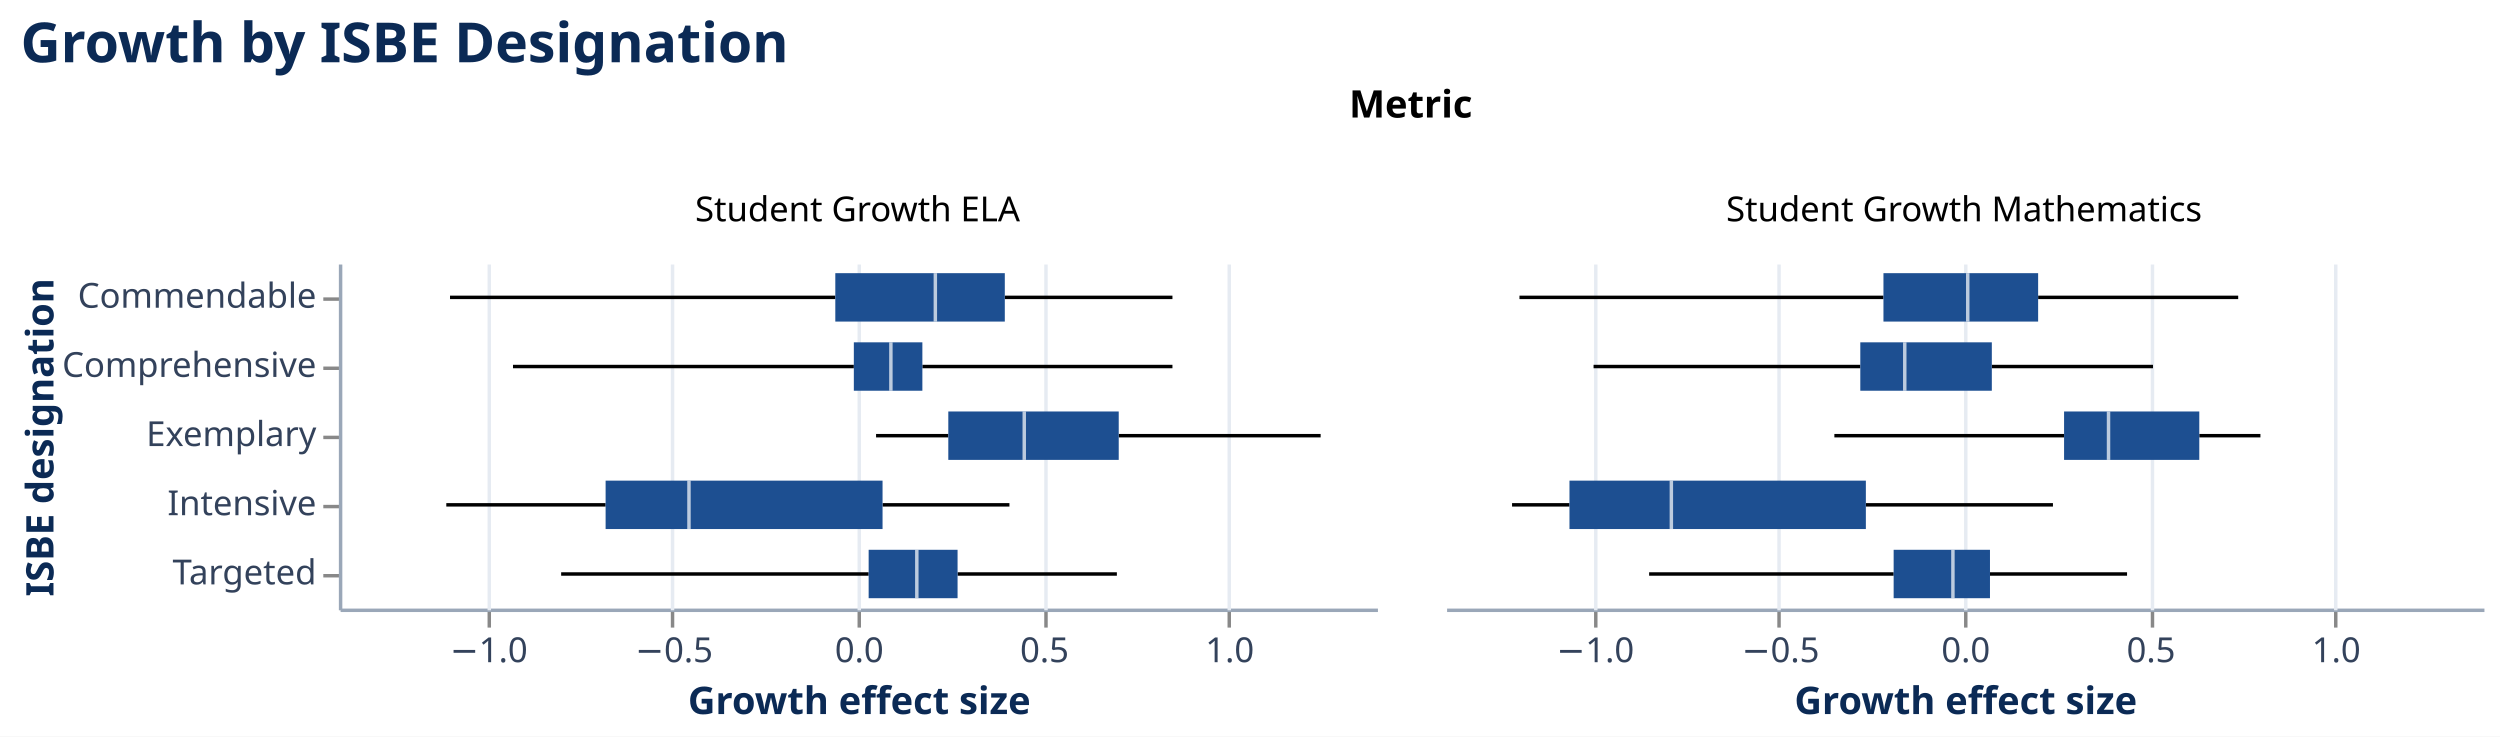
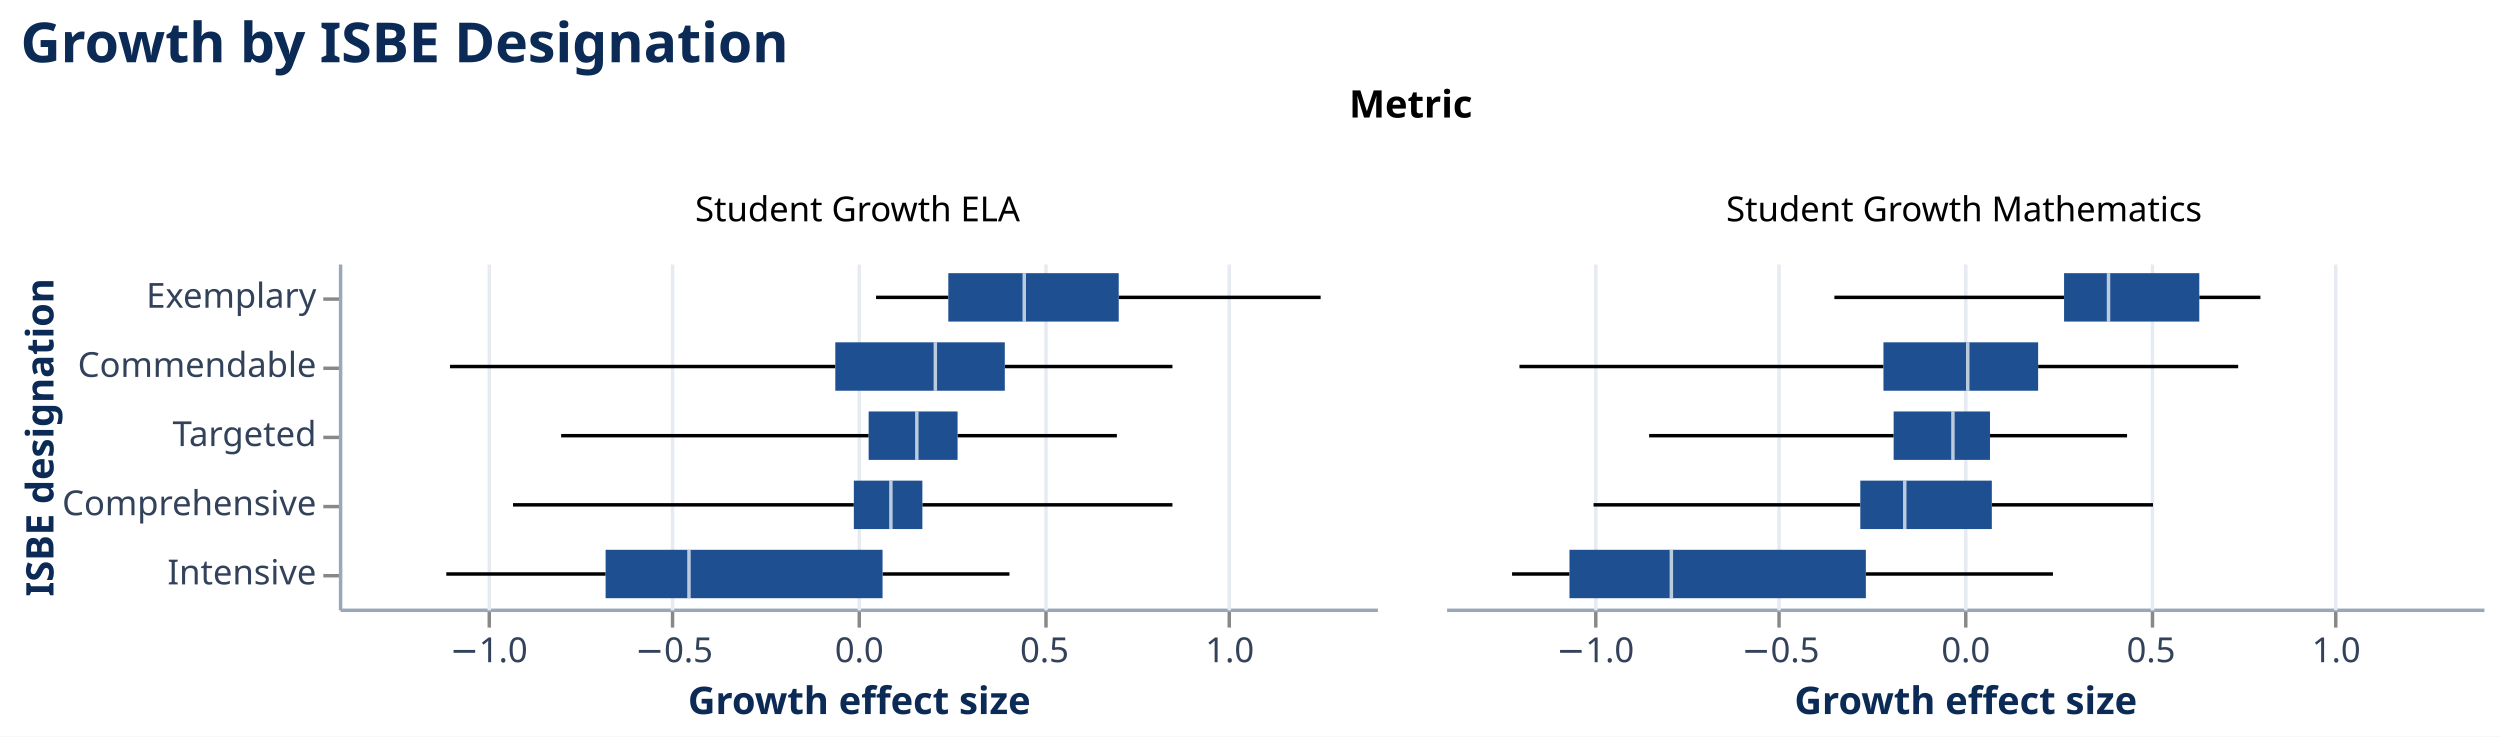
<svg xmlns="http://www.w3.org/2000/svg" version="1.1" class="marks" width="723" height="213" viewBox="0 0 723 213">
  <rect width="723" height="213" fill="white" />
  <g fill="none" stroke-miterlimit="10" transform="translate(98,76)">
    <g class="mark-group role-frame root" role="graphics-object" aria-roledescription="group mark container">
      <g transform="translate(0,0)">
        <path class="background" aria-hidden="true" d="M0,0h0v0h0Z" />
        <g>
          <g class="mark-group role-column-title column-title" role="graphics-object" aria-roledescription="group mark container">
            <g transform="translate(310,-30)">
              <path class="background" aria-hidden="true" d="M0,0h0v0h0Z" />
              <g>
                <g class="mark-group role-title">
                  <g transform="translate(0,-21)">
                    <path class="background" aria-hidden="true" d="M0,0h0v0h0Z" pointer-events="none" />
                    <g>
                      <g class="mark-text role-title-text" role="graphics-symbol" aria-roledescription="title" aria-label="Title text 'Metric'" pointer-events="none">
                        <text text-anchor="middle" transform="translate(0,9)" font-family="sans-serif" font-size="11px" font-weight="bold" fill="#000" opacity="1">Metric</text>
                      </g>
                    </g>
                    <path class="foreground" aria-hidden="true" d="" pointer-events="none" display="none" />
                  </g>
                </g>
              </g>
              <path class="foreground" aria-hidden="true" d="" display="none" />
            </g>
          </g>
          <g class="mark-group role-row-header row_header" role="graphics-object" aria-roledescription="group mark container">
            <g transform="translate(0,0)">
              <path class="background" aria-hidden="true" d="M0,0h0v100h0Z" />
              <g>
-                 <g class="mark-group role-axis" role="graphics-symbol" aria-roledescription="axis" aria-label="Y-axis titled 'ISBE designation' for a discrete scale with 5 values: Commendable, Comprehensive, Exemplary, Intensive, Targeted">
+                 <g class="mark-group role-axis" role="graphics-symbol" aria-roledescription="axis" aria-label="Y-axis titled 'ISBE designation' for a discrete scale with 5 values: Exemplary, Commendable, Targeted, Comprehensive, Intensive">
                  <g transform="translate(0.5,0.5)">
                    <path class="background" aria-hidden="true" d="M0,0h0v0h0Z" pointer-events="none" />
                    <g>
                      <g class="mark-rule role-axis-tick" pointer-events="none">
                        <line transform="translate(0,10)" x2="-5" y2="0" stroke="#888" stroke-width="1" opacity="1" />
                        <line transform="translate(0,30)" x2="-5" y2="0" stroke="#888" stroke-width="1" opacity="1" />
                        <line transform="translate(0,50)" x2="-5" y2="0" stroke="#888" stroke-width="1" opacity="1" />
                        <line transform="translate(0,70)" x2="-5" y2="0" stroke="#888" stroke-width="1" opacity="1" />
                        <line transform="translate(0,90)" x2="-5" y2="0" stroke="#888" stroke-width="1" opacity="1" />
                      </g>
                      <g class="mark-text role-axis-label" pointer-events="none">
-                         <text text-anchor="end" transform="translate(-7,12.5)" font-family="sans-serif" font-size="10px" fill="#33425b" opacity="1">Commendable</text>
-                         <text text-anchor="end" transform="translate(-7,32.5)" font-family="sans-serif" font-size="10px" fill="#33425b" opacity="1">Comprehensive</text>
-                         <text text-anchor="end" transform="translate(-7,52.5)" font-family="sans-serif" font-size="10px" fill="#33425b" opacity="1">Exemplary</text>
-                         <text text-anchor="end" transform="translate(-7,72.5)" font-family="sans-serif" font-size="10px" fill="#33425b" opacity="1">Intensive</text>
-                         <text text-anchor="end" transform="translate(-7,92.5)" font-family="sans-serif" font-size="10px" fill="#33425b" opacity="1">Targeted</text>
+                         <text text-anchor="end" transform="translate(-7,12.5)" font-family="sans-serif" font-size="10px" fill="#33425b" opacity="1">Exemplary</text>
+                         <text text-anchor="end" transform="translate(-7,32.5)" font-family="sans-serif" font-size="10px" fill="#33425b" opacity="1">Commendable</text>
+                         <text text-anchor="end" transform="translate(-7,52.5)" font-family="sans-serif" font-size="10px" fill="#33425b" opacity="1">Targeted</text>
+                         <text text-anchor="end" transform="translate(-7,72.5)" font-family="sans-serif" font-size="10px" fill="#33425b" opacity="1">Comprehensive</text>
+                         <text text-anchor="end" transform="translate(-7,92.5)" font-family="sans-serif" font-size="10px" fill="#33425b" opacity="1">Intensive</text>
                      </g>
                      <g class="mark-rule role-axis-domain" pointer-events="none">
                        <line transform="translate(0,0)" x2="0" y2="100" stroke="#9aa7b8" stroke-width="1" opacity="1" />
                      </g>
                      <g class="mark-text role-axis-title" pointer-events="none">
                        <text text-anchor="middle" transform="translate(-81.03418,50) rotate(-90) translate(0,-2)" font-family="sans-serif" font-size="11px" font-weight="bold" fill="#0b2a55" opacity="1">ISBE designation</text>
                      </g>
                    </g>
                    <path class="foreground" aria-hidden="true" d="" pointer-events="none" display="none" />
                  </g>
                </g>
              </g>
              <path class="foreground" aria-hidden="true" d="" display="none" />
            </g>
          </g>
          <g class="mark-group role-column-header column_header" role="graphics-object" aria-roledescription="group mark container">
            <g transform="translate(0,0)">
              <path class="background" aria-hidden="true" d="M0,0h300v0h-300Z" />
              <g>
                <g class="mark-group role-title">
                  <g transform="translate(150,-20)">
                    <path class="background" aria-hidden="true" d="M0,0h0v0h0Z" pointer-events="none" />
                    <g>
                      <g class="mark-text role-title-text" role="graphics-symbol" aria-roledescription="title" aria-label="Title text 'Student Growth  ELA'" pointer-events="none">
                        <text text-anchor="middle" transform="translate(0,8)" font-family="sans-serif" font-size="10px" fill="#000" opacity="1">Student Growth  ELA</text>
                      </g>
                    </g>
                    <path class="foreground" aria-hidden="true" d="" pointer-events="none" display="none" />
                  </g>
                </g>
              </g>
              <path class="foreground" aria-hidden="true" d="" display="none" />
            </g>
            <g transform="translate(320,0)">
              <path class="background" aria-hidden="true" d="M0,0h300v0h-300Z" />
              <g>
                <g class="mark-group role-title">
                  <g transform="translate(150,-20)">
                    <path class="background" aria-hidden="true" d="M0,0h0v0h0Z" pointer-events="none" />
                    <g>
                      <g class="mark-text role-title-text" role="graphics-symbol" aria-roledescription="title" aria-label="Title text 'Student Growth  Mathematics'" pointer-events="none">
                        <text text-anchor="middle" transform="translate(0,8)" font-family="sans-serif" font-size="10px" fill="#000" opacity="1">Student Growth  Mathematics</text>
                      </g>
                    </g>
                    <path class="foreground" aria-hidden="true" d="" pointer-events="none" display="none" />
                  </g>
                </g>
              </g>
              <path class="foreground" aria-hidden="true" d="" display="none" />
            </g>
          </g>
          <g class="mark-group role-column-footer column_footer" role="graphics-object" aria-roledescription="group mark container">
            <g transform="translate(0,100)">
              <path class="background" aria-hidden="true" d="M0,0h300v0h-300Z" />
              <g>
                <g class="mark-group role-axis" role="graphics-symbol" aria-roledescription="axis" aria-label="X-axis titled 'Growth effect size' for a linear scale with values from −1.4 to 1.4">
                  <g transform="translate(0.5,0.5)">
                    <path class="background" aria-hidden="true" d="M0,0h0v0h0Z" pointer-events="none" />
                    <g>
                      <g class="mark-rule role-axis-tick" pointer-events="none">
                        <line transform="translate(43,0)" x2="0" y2="5" stroke="#888" stroke-width="1" opacity="1" />
                        <line transform="translate(96,0)" x2="0" y2="5" stroke="#888" stroke-width="1" opacity="1" />
                        <line transform="translate(150,0)" x2="0" y2="5" stroke="#888" stroke-width="1" opacity="1" />
                        <line transform="translate(204,0)" x2="0" y2="5" stroke="#888" stroke-width="1" opacity="1" />
                        <line transform="translate(257,0)" x2="0" y2="5" stroke="#888" stroke-width="1" opacity="1" />
                      </g>
                      <g class="mark-text role-axis-label" pointer-events="none">
                        <text text-anchor="middle" transform="translate(42.85714,15)" font-family="sans-serif" font-size="10px" fill="#33425b" opacity="1">−1.0</text>
                        <text text-anchor="middle" transform="translate(96.42857,15)" font-family="sans-serif" font-size="10px" fill="#33425b" opacity="1">−0.5</text>
                        <text text-anchor="middle" transform="translate(150,15)" font-family="sans-serif" font-size="10px" fill="#33425b" opacity="1">0.0</text>
                        <text text-anchor="middle" transform="translate(203.5714,15)" font-family="sans-serif" font-size="10px" fill="#33425b" opacity="1">0.5</text>
                        <text text-anchor="middle" transform="translate(257.1429,15)" font-family="sans-serif" font-size="10px" fill="#33425b" opacity="1">1.0</text>
                      </g>
                      <g class="mark-rule role-axis-domain" pointer-events="none">
                        <line transform="translate(0,0)" x2="300" y2="0" stroke="#9aa7b8" stroke-width="1" opacity="1" />
                      </g>
                      <g class="mark-text role-axis-title" pointer-events="none">
                        <text text-anchor="middle" transform="translate(150,30)" font-family="sans-serif" font-size="11px" font-weight="bold" fill="#0b2a55" opacity="1">Growth effect size</text>
                      </g>
                    </g>
                    <path class="foreground" aria-hidden="true" d="" pointer-events="none" display="none" />
                  </g>
                </g>
              </g>
              <path class="foreground" aria-hidden="true" d="" display="none" />
            </g>
            <g transform="translate(320,100)">
              <path class="background" aria-hidden="true" d="M0,0h300v0h-300Z" />
              <g>
                <g class="mark-group role-axis" role="graphics-symbol" aria-roledescription="axis" aria-label="X-axis titled 'Growth effect size' for a linear scale with values from −1.4 to 1.4">
                  <g transform="translate(0.5,0.5)">
                    <path class="background" aria-hidden="true" d="M0,0h0v0h0Z" pointer-events="none" />
                    <g>
                      <g class="mark-rule role-axis-tick" pointer-events="none">
                        <line transform="translate(43,0)" x2="0" y2="5" stroke="#888" stroke-width="1" opacity="1" />
                        <line transform="translate(96,0)" x2="0" y2="5" stroke="#888" stroke-width="1" opacity="1" />
                        <line transform="translate(150,0)" x2="0" y2="5" stroke="#888" stroke-width="1" opacity="1" />
                        <line transform="translate(204,0)" x2="0" y2="5" stroke="#888" stroke-width="1" opacity="1" />
                        <line transform="translate(257,0)" x2="0" y2="5" stroke="#888" stroke-width="1" opacity="1" />
                      </g>
                      <g class="mark-text role-axis-label" pointer-events="none">
                        <text text-anchor="middle" transform="translate(42.85714,15)" font-family="sans-serif" font-size="10px" fill="#33425b" opacity="1">−1.0</text>
                        <text text-anchor="middle" transform="translate(96.42857,15)" font-family="sans-serif" font-size="10px" fill="#33425b" opacity="1">−0.5</text>
                        <text text-anchor="middle" transform="translate(150,15)" font-family="sans-serif" font-size="10px" fill="#33425b" opacity="1">0.0</text>
                        <text text-anchor="middle" transform="translate(203.5714,15)" font-family="sans-serif" font-size="10px" fill="#33425b" opacity="1">0.5</text>
                        <text text-anchor="middle" transform="translate(257.1429,15)" font-family="sans-serif" font-size="10px" fill="#33425b" opacity="1">1.0</text>
                      </g>
                      <g class="mark-rule role-axis-domain" pointer-events="none">
                        <line transform="translate(0,0)" x2="300" y2="0" stroke="#9aa7b8" stroke-width="1" opacity="1" />
                      </g>
                      <g class="mark-text role-axis-title" pointer-events="none">
                        <text text-anchor="middle" transform="translate(150,30)" font-family="sans-serif" font-size="11px" font-weight="bold" fill="#0b2a55" opacity="1">Growth effect size</text>
                      </g>
                    </g>
                    <path class="foreground" aria-hidden="true" d="" pointer-events="none" display="none" />
                  </g>
                </g>
              </g>
              <path class="foreground" aria-hidden="true" d="" display="none" />
            </g>
          </g>
          <g class="mark-group role-scope cell" role="graphics-object" aria-roledescription="group mark container">
            <g transform="translate(0,0)">
              <path class="background" aria-hidden="true" d="M0,0h300v100h-300Z" />
              <g>
                <g class="mark-group role-axis" aria-hidden="true">
                  <g transform="translate(0.5,100.5)">
                    <path class="background" aria-hidden="true" d="M0,0h0v0h0Z" pointer-events="none" />
                    <g>
                      <g class="mark-rule role-axis-grid" pointer-events="none">
                        <line transform="translate(43,0)" x2="0" y2="-100" stroke="#e6ebf2" stroke-width="1" opacity="1" />
                        <line transform="translate(96,0)" x2="0" y2="-100" stroke="#e6ebf2" stroke-width="1" opacity="1" />
                        <line transform="translate(150,0)" x2="0" y2="-100" stroke="#e6ebf2" stroke-width="1" opacity="1" />
                        <line transform="translate(204,0)" x2="0" y2="-100" stroke="#e6ebf2" stroke-width="1" opacity="1" />
                        <line transform="translate(257,0)" x2="0" y2="-100" stroke="#e6ebf2" stroke-width="1" opacity="1" />
                      </g>
                    </g>
                    <path class="foreground" aria-hidden="true" d="" pointer-events="none" display="none" />
                  </g>
                </g>
                <g class="mark-rule role-mark child_layer_0_marks" aria-hidden="true">
-                   <line transform="translate(64.28571,90)" x2="88.929" y2="0" stroke="black" />
-                   <line transform="translate(32.14286,10)" x2="111.429" y2="0" stroke="black" />
-                   <line transform="translate(155.3571,50)" x2="20.893" y2="0" stroke="black" />
-                   <line transform="translate(31.07143,70)" x2="46.071" y2="0" stroke="black" />
-                   <line transform="translate(50.35714,30)" x2="98.571" y2="0" stroke="black" />
+                   <line transform="translate(64.28571,50)" x2="88.929" y2="0" stroke="black" />
+                   <line transform="translate(32.14286,30)" x2="111.429" y2="0" stroke="black" />
+                   <line transform="translate(155.3571,10)" x2="20.893" y2="0" stroke="black" />
+                   <line transform="translate(31.07143,90)" x2="46.071" y2="0" stroke="black" />
+                   <line transform="translate(50.35714,70)" x2="98.571" y2="0" stroke="black" />
                </g>
                <g class="mark-rule role-mark child_layer_1_marks" aria-hidden="true">
-                   <line transform="translate(178.9286,90)" x2="46.071" y2="0" stroke="black" />
-                   <line transform="translate(192.5893,10)" x2="48.482" y2="0" stroke="black" />
-                   <line transform="translate(225.5357,50)" x2="58.393" y2="0" stroke="black" />
-                   <line transform="translate(157.2321,70)" x2="36.696" y2="0" stroke="black" />
-                   <line transform="translate(168.75,30)" x2="72.321" y2="0" stroke="black" />
+                   <line transform="translate(178.9286,50)" x2="46.071" y2="0" stroke="black" />
+                   <line transform="translate(192.5893,30)" x2="48.482" y2="0" stroke="black" />
+                   <line transform="translate(225.5357,10)" x2="58.393" y2="0" stroke="black" />
+                   <line transform="translate(157.2321,90)" x2="36.696" y2="0" stroke="black" />
+                   <line transform="translate(168.75,70)" x2="72.321" y2="0" stroke="black" />
                </g>
                <g class="mark-rect role-mark child_layer_2_marks" role="graphics-object" aria-roledescription="rect mark container">
-                   <path aria-label="Growth effect size: 0.03; ISBE designation: Targeted; upper_box_EffectSize: 0.27; Max of Growth effect size: 0.7; Q3 of Growth effect size: 0.27; Median of Growth effect size: 0.16; Q1 of Growth effect size: 0.03; Min of Growth effect size: −0.8" role="graphics-symbol" aria-roledescription="box" d="M153.214,83h25.714v14h-25.714Z" fill="#1d4f91" />
-                   <path aria-label="Growth effect size: −0.06; ISBE designation: Commendable; upper_box_EffectSize: 0.3975; Max of Growth effect size: 0.85; Q3 of Growth effect size: 0.3975; Median of Growth effect size: 0.21; Q1 of Growth effect size: −0.06; Min of Growth effect size: −1.1" role="graphics-symbol" aria-roledescription="box" d="M143.571,3h49.018v14h-49.018Z" fill="#1d4f91" />
-                   <path aria-label="Growth effect size: 0.245; ISBE designation: Exemplary; upper_box_EffectSize: 0.705; Max of Growth effect size: 1.25; Q3 of Growth effect size: 0.705; Median of Growth effect size: 0.45; Q1 of Growth effect size: 0.245; Min of Growth effect size: 0.05" role="graphics-symbol" aria-roledescription="box" d="M176.25,43h49.286v14h-49.286Z" fill="#1d4f91" />
-                   <path aria-label="Growth effect size: −0.68; ISBE designation: Intensive; upper_box_EffectSize: 0.0675; Max of Growth effect size: 0.41; Q3 of Growth effect size: 0.0675; Median of Growth effect size: −0.455; Q1 of Growth effect size: −0.68; Min of Growth effect size: −1.11" role="graphics-symbol" aria-roledescription="box" d="M77.143,63h80.089v14h-80.089Z" fill="#1d4f91" />
-                   <path aria-label="Growth effect size: −0.01; ISBE designation: Comprehensive; upper_box_EffectSize: 0.175; Max of Growth effect size: 0.85; Q3 of Growth effect size: 0.175; Median of Growth effect size: 0.09; Q1 of Growth effect size: −0.01; Min of Growth effect size: −0.93" role="graphics-symbol" aria-roledescription="box" d="M148.929,23h19.821v14h-19.821Z" fill="#1d4f91" />
+                   <path aria-label="Growth effect size: 0.03; ISBE designation: Targeted; upper_box_EffectSize: 0.27; Max of Growth effect size: 0.7; Q3 of Growth effect size: 0.27; Median of Growth effect size: 0.16; Q1 of Growth effect size: 0.03; Min of Growth effect size: −0.8" role="graphics-symbol" aria-roledescription="box" d="M153.214,43h25.714v14h-25.714Z" fill="#1d4f91" />
+                   <path aria-label="Growth effect size: −0.06; ISBE designation: Commendable; upper_box_EffectSize: 0.3975; Max of Growth effect size: 0.85; Q3 of Growth effect size: 0.3975; Median of Growth effect size: 0.21; Q1 of Growth effect size: −0.06; Min of Growth effect size: −1.1" role="graphics-symbol" aria-roledescription="box" d="M143.571,23h49.018v14h-49.018Z" fill="#1d4f91" />
+                   <path aria-label="Growth effect size: 0.245; ISBE designation: Exemplary; upper_box_EffectSize: 0.705; Max of Growth effect size: 1.25; Q3 of Growth effect size: 0.705; Median of Growth effect size: 0.45; Q1 of Growth effect size: 0.245; Min of Growth effect size: 0.05" role="graphics-symbol" aria-roledescription="box" d="M176.25,3h49.286v14h-49.286Z" fill="#1d4f91" />
+                   <path aria-label="Growth effect size: −0.68; ISBE designation: Intensive; upper_box_EffectSize: 0.0675; Max of Growth effect size: 0.41; Q3 of Growth effect size: 0.0675; Median of Growth effect size: −0.455; Q1 of Growth effect size: −0.68; Min of Growth effect size: −1.11" role="graphics-symbol" aria-roledescription="box" d="M77.143,83h80.089v14h-80.089Z" fill="#1d4f91" />
+                   <path aria-label="Growth effect size: −0.01; ISBE designation: Comprehensive; upper_box_EffectSize: 0.175; Max of Growth effect size: 0.85; Q3 of Growth effect size: 0.175; Median of Growth effect size: 0.09; Q1 of Growth effect size: −0.01; Min of Growth effect size: −0.93" role="graphics-symbol" aria-roledescription="box" d="M148.929,63h19.821v14h-19.821Z" fill="#1d4f91" />
                </g>
                <g class="mark-rect role-mark child_layer_3_marks" aria-hidden="true">
-                   <path d="M166.643,83h1v14h-1Z" fill="white" opacity="0.7" />
-                   <path d="M172,3h1v14h-1Z" fill="white" opacity="0.7" />
-                   <path d="M197.714,43h1v14h-1Z" fill="white" opacity="0.7" />
-                   <path d="M100.75,63h1v14h-1Z" fill="white" opacity="0.7" />
-                   <path d="M159.143,23h1v14h-1Z" fill="white" opacity="0.7" />
+                   <path d="M166.643,43h1v14h-1Z" fill="white" opacity="0.7" />
+                   <path d="M172,23h1v14h-1Z" fill="white" opacity="0.7" />
+                   <path d="M197.714,3h1v14h-1Z" fill="white" opacity="0.7" />
+                   <path d="M100.75,83h1v14h-1Z" fill="white" opacity="0.7" />
+                   <path d="M159.143,63h1v14h-1Z" fill="white" opacity="0.7" />
                </g>
              </g>
              <path class="foreground" aria-hidden="true" d="" display="none" />
            </g>
            <g transform="translate(320,0)">
              <path class="background" aria-hidden="true" d="M0,0h300v100h-300Z" />
              <g>
                <g class="mark-group role-axis" aria-hidden="true">
                  <g transform="translate(0.5,100.5)">
                    <path class="background" aria-hidden="true" d="M0,0h0v0h0Z" pointer-events="none" />
                    <g>
                      <g class="mark-rule role-axis-grid" pointer-events="none">
                        <line transform="translate(43,0)" x2="0" y2="-100" stroke="#e6ebf2" stroke-width="1" opacity="1" />
                        <line transform="translate(96,0)" x2="0" y2="-100" stroke="#e6ebf2" stroke-width="1" opacity="1" />
                        <line transform="translate(150,0)" x2="0" y2="-100" stroke="#e6ebf2" stroke-width="1" opacity="1" />
                        <line transform="translate(204,0)" x2="0" y2="-100" stroke="#e6ebf2" stroke-width="1" opacity="1" />
                        <line transform="translate(257,0)" x2="0" y2="-100" stroke="#e6ebf2" stroke-width="1" opacity="1" />
                      </g>
                    </g>
                    <path class="foreground" aria-hidden="true" d="" pointer-events="none" display="none" />
                  </g>
                </g>
                <g class="mark-rule role-mark child_layer_0_marks" aria-hidden="true">
-                   <line transform="translate(58.92857,90)" x2="70.714" y2="0" stroke="black" />
-                   <line transform="translate(21.42857,10)" x2="105.268" y2="0" stroke="black" />
-                   <line transform="translate(112.5,50)" x2="66.429" y2="0" stroke="black" />
-                   <line transform="translate(19.28571,70)" x2="16.607" y2="0" stroke="black" />
-                   <line transform="translate(42.85714,30)" x2="77.143" y2="0" stroke="black" />
+                   <line transform="translate(58.92857,50)" x2="70.714" y2="0" stroke="black" />
+                   <line transform="translate(21.42857,30)" x2="105.268" y2="0" stroke="black" />
+                   <line transform="translate(112.5,10)" x2="66.429" y2="0" stroke="black" />
+                   <line transform="translate(19.28571,90)" x2="16.607" y2="0" stroke="black" />
+                   <line transform="translate(42.85714,70)" x2="77.143" y2="0" stroke="black" />
                </g>
                <g class="mark-rule role-mark child_layer_1_marks" aria-hidden="true">
-                   <line transform="translate(157.5,90)" x2="39.643" y2="0" stroke="black" />
-                   <line transform="translate(171.4286,10)" x2="57.857" y2="0" stroke="black" />
-                   <line transform="translate(218.0357,50)" x2="17.679" y2="0" stroke="black" />
-                   <line transform="translate(121.6071,70)" x2="54.107" y2="0" stroke="black" />
-                   <line transform="translate(158.0357,30)" x2="46.607" y2="0" stroke="black" />
+                   <line transform="translate(157.5,50)" x2="39.643" y2="0" stroke="black" />
+                   <line transform="translate(171.4286,30)" x2="57.857" y2="0" stroke="black" />
+                   <line transform="translate(218.0357,10)" x2="17.679" y2="0" stroke="black" />
+                   <line transform="translate(121.6071,90)" x2="54.107" y2="0" stroke="black" />
+                   <line transform="translate(158.0357,70)" x2="46.607" y2="0" stroke="black" />
                </g>
                <g class="mark-rect role-mark child_layer_2_marks" role="graphics-object" aria-roledescription="rect mark container">
-                   <path aria-label="Growth effect size: −0.19; ISBE designation: Targeted; upper_box_EffectSize: 0.07; Max of Growth effect size: 0.44; Q3 of Growth effect size: 0.07; Median of Growth effect size: −0.03; Q1 of Growth effect size: −0.19; Min of Growth effect size: −0.85" role="graphics-symbol" aria-roledescription="box" d="M129.643,83h27.857v14h-27.857Z" fill="#1d4f91" />
-                   <path aria-label="Growth effect size: −0.2175; ISBE designation: Commendable; upper_box_EffectSize: 0.2; Max of Growth effect size: 0.74; Q3 of Growth effect size: 0.2; Median of Growth effect size: 0.01; Q1 of Growth effect size: −0.2175; Min of Growth effect size: −1.2" role="graphics-symbol" aria-roledescription="box" d="M126.696,3h44.732v14h-44.732Z" fill="#1d4f91" />
-                   <path aria-label="Growth effect size: 0.27; ISBE designation: Exemplary; upper_box_EffectSize: 0.635; Max of Growth effect size: 0.8; Q3 of Growth effect size: 0.635; Median of Growth effect size: 0.39; Q1 of Growth effect size: 0.27; Min of Growth effect size: −0.35" role="graphics-symbol" aria-roledescription="box" d="M178.929,43h39.107v14h-39.107Z" fill="#1d4f91" />
-                   <path aria-label="Growth effect size: −1.065; ISBE designation: Intensive; upper_box_EffectSize: −0.265; Max of Growth effect size: 0.24; Q3 of Growth effect size: −0.265; Median of Growth effect size: −0.79; Q1 of Growth effect size: −1.065; Min of Growth effect size: −1.22" role="graphics-symbol" aria-roledescription="box" d="M35.893,63h85.714v14h-85.714Z" fill="#1d4f91" />
-                   <path aria-label="Growth effect size: −0.28; ISBE designation: Comprehensive; upper_box_EffectSize: 0.075; Max of Growth effect size: 0.51; Q3 of Growth effect size: 0.075; Median of Growth effect size: −0.16; Q1 of Growth effect size: −0.28; Min of Growth effect size: −1" role="graphics-symbol" aria-roledescription="box" d="M120,23h38.036v14h-38.036Z" fill="#1d4f91" />
+                   <path aria-label="Growth effect size: −0.19; ISBE designation: Targeted; upper_box_EffectSize: 0.07; Max of Growth effect size: 0.44; Q3 of Growth effect size: 0.07; Median of Growth effect size: −0.03; Q1 of Growth effect size: −0.19; Min of Growth effect size: −0.85" role="graphics-symbol" aria-roledescription="box" d="M129.643,43h27.857v14h-27.857Z" fill="#1d4f91" />
+                   <path aria-label="Growth effect size: −0.2175; ISBE designation: Commendable; upper_box_EffectSize: 0.2; Max of Growth effect size: 0.74; Q3 of Growth effect size: 0.2; Median of Growth effect size: 0.01; Q1 of Growth effect size: −0.2175; Min of Growth effect size: −1.2" role="graphics-symbol" aria-roledescription="box" d="M126.696,23h44.732v14h-44.732Z" fill="#1d4f91" />
+                   <path aria-label="Growth effect size: 0.27; ISBE designation: Exemplary; upper_box_EffectSize: 0.635; Max of Growth effect size: 0.8; Q3 of Growth effect size: 0.635; Median of Growth effect size: 0.39; Q1 of Growth effect size: 0.27; Min of Growth effect size: −0.35" role="graphics-symbol" aria-roledescription="box" d="M178.929,3h39.107v14h-39.107Z" fill="#1d4f91" />
+                   <path aria-label="Growth effect size: −1.065; ISBE designation: Intensive; upper_box_EffectSize: −0.265; Max of Growth effect size: 0.24; Q3 of Growth effect size: −0.265; Median of Growth effect size: −0.79; Q1 of Growth effect size: −1.065; Min of Growth effect size: −1.22" role="graphics-symbol" aria-roledescription="box" d="M35.893,83h85.714v14h-85.714Z" fill="#1d4f91" />
+                   <path aria-label="Growth effect size: −0.28; ISBE designation: Comprehensive; upper_box_EffectSize: 0.075; Max of Growth effect size: 0.51; Q3 of Growth effect size: 0.075; Median of Growth effect size: −0.16; Q1 of Growth effect size: −0.28; Min of Growth effect size: −1" role="graphics-symbol" aria-roledescription="box" d="M120,63h38.036v14h-38.036Z" fill="#1d4f91" />
                </g>
                <g class="mark-rect role-mark child_layer_3_marks" aria-hidden="true">
-                   <path d="M146.286,83h1v14h-1Z" fill="white" opacity="0.7" />
-                   <path d="M150.571,3h1v14h-1Z" fill="white" opacity="0.7" />
-                   <path d="M191.286,43h1v14h-1Z" fill="white" opacity="0.7" />
-                   <path d="M64.857,63h1v14h-1Z" fill="white" opacity="0.7" />
-                   <path d="M132.357,23h1v14h-1Z" fill="white" opacity="0.7" />
+                   <path d="M146.286,43h1v14h-1Z" fill="white" opacity="0.7" />
+                   <path d="M150.571,23h1v14h-1Z" fill="white" opacity="0.7" />
+                   <path d="M191.286,3h1v14h-1Z" fill="white" opacity="0.7" />
+                   <path d="M64.857,83h1v14h-1Z" fill="white" opacity="0.7" />
+                   <path d="M132.357,63h1v14h-1Z" fill="white" opacity="0.7" />
                </g>
              </g>
              <path class="foreground" aria-hidden="true" d="" display="none" />
            </g>
          </g>
          <g class="mark-group role-title">
            <g transform="translate(-92.03418,-71)">
              <path class="background" aria-hidden="true" d="M0,0h0v0h0Z" pointer-events="none" />
              <g>
                <g class="mark-text role-title-text" role="graphics-symbol" aria-roledescription="title" aria-label="Title text 'Growth by ISBE Designation'" pointer-events="none">
                  <text text-anchor="start" transform="translate(0,13)" font-family="sans-serif" font-size="16px" font-weight="bold" fill="#0b2a55" opacity="1">Growth by ISBE Designation</text>
                </g>
              </g>
              <path class="foreground" aria-hidden="true" d="" pointer-events="none" display="none" />
            </g>
          </g>
        </g>
        <path class="foreground" aria-hidden="true" d="" display="none" />
      </g>
    </g>
  </g>
</svg>
